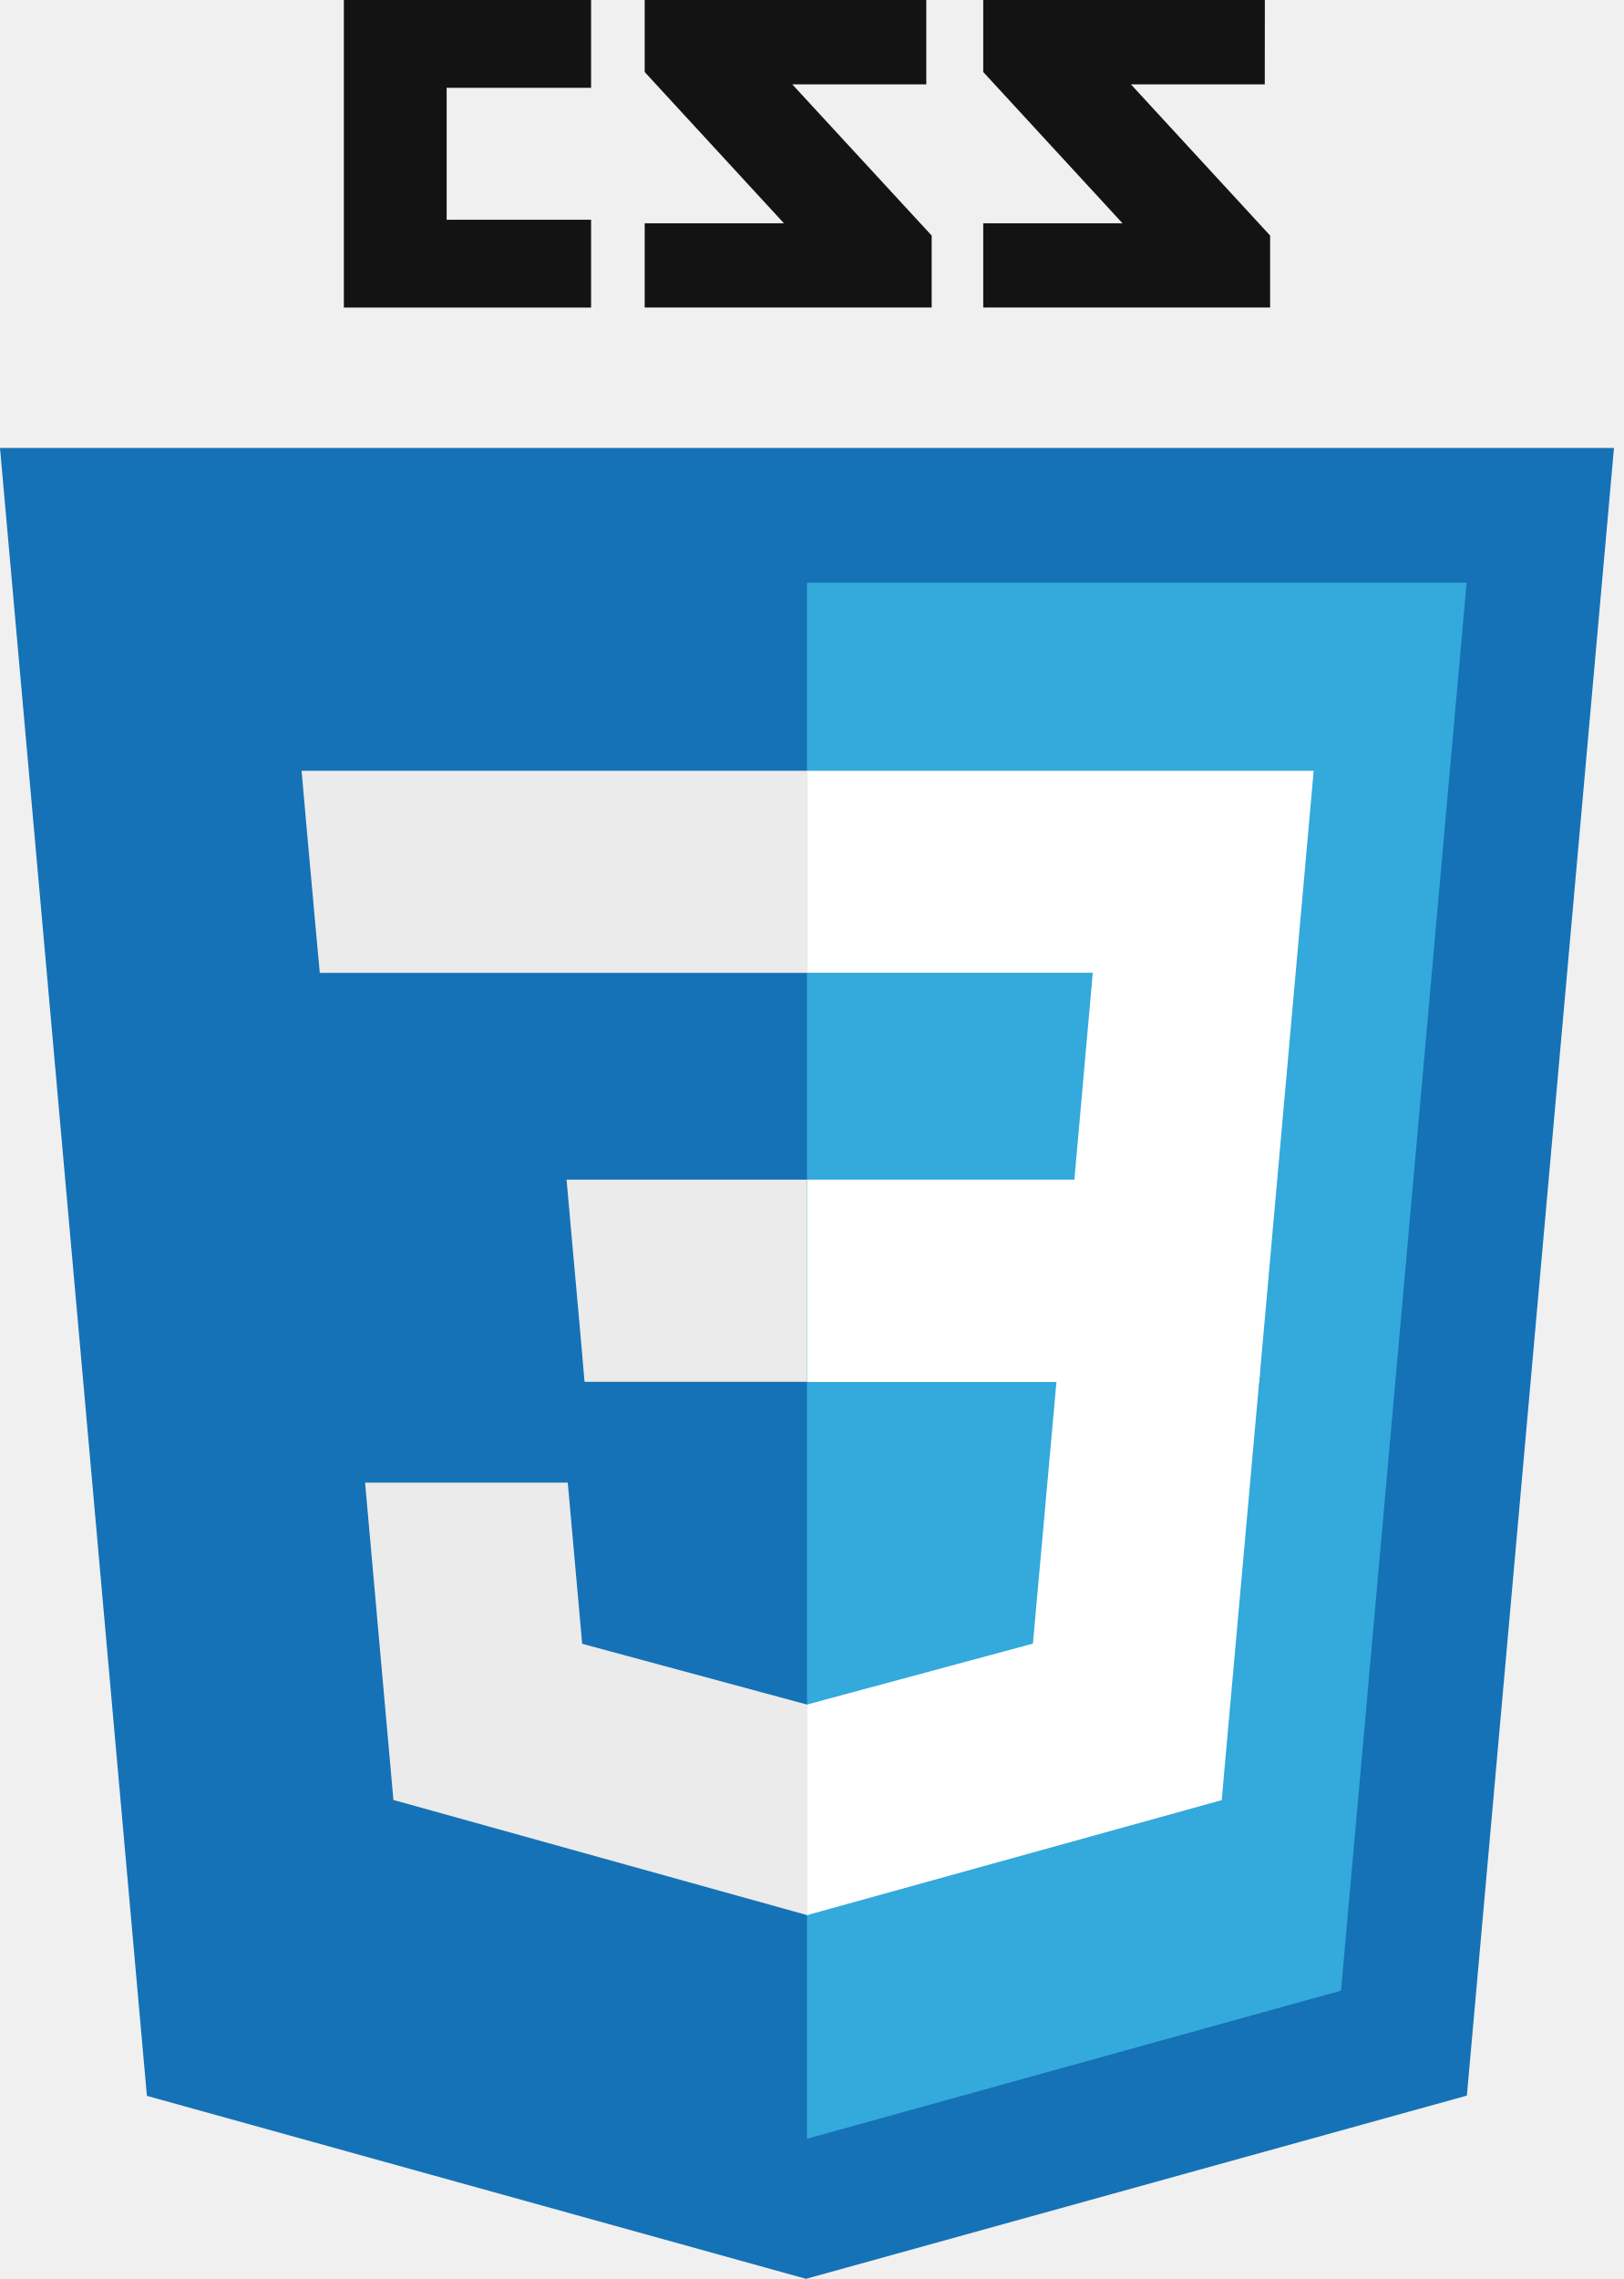
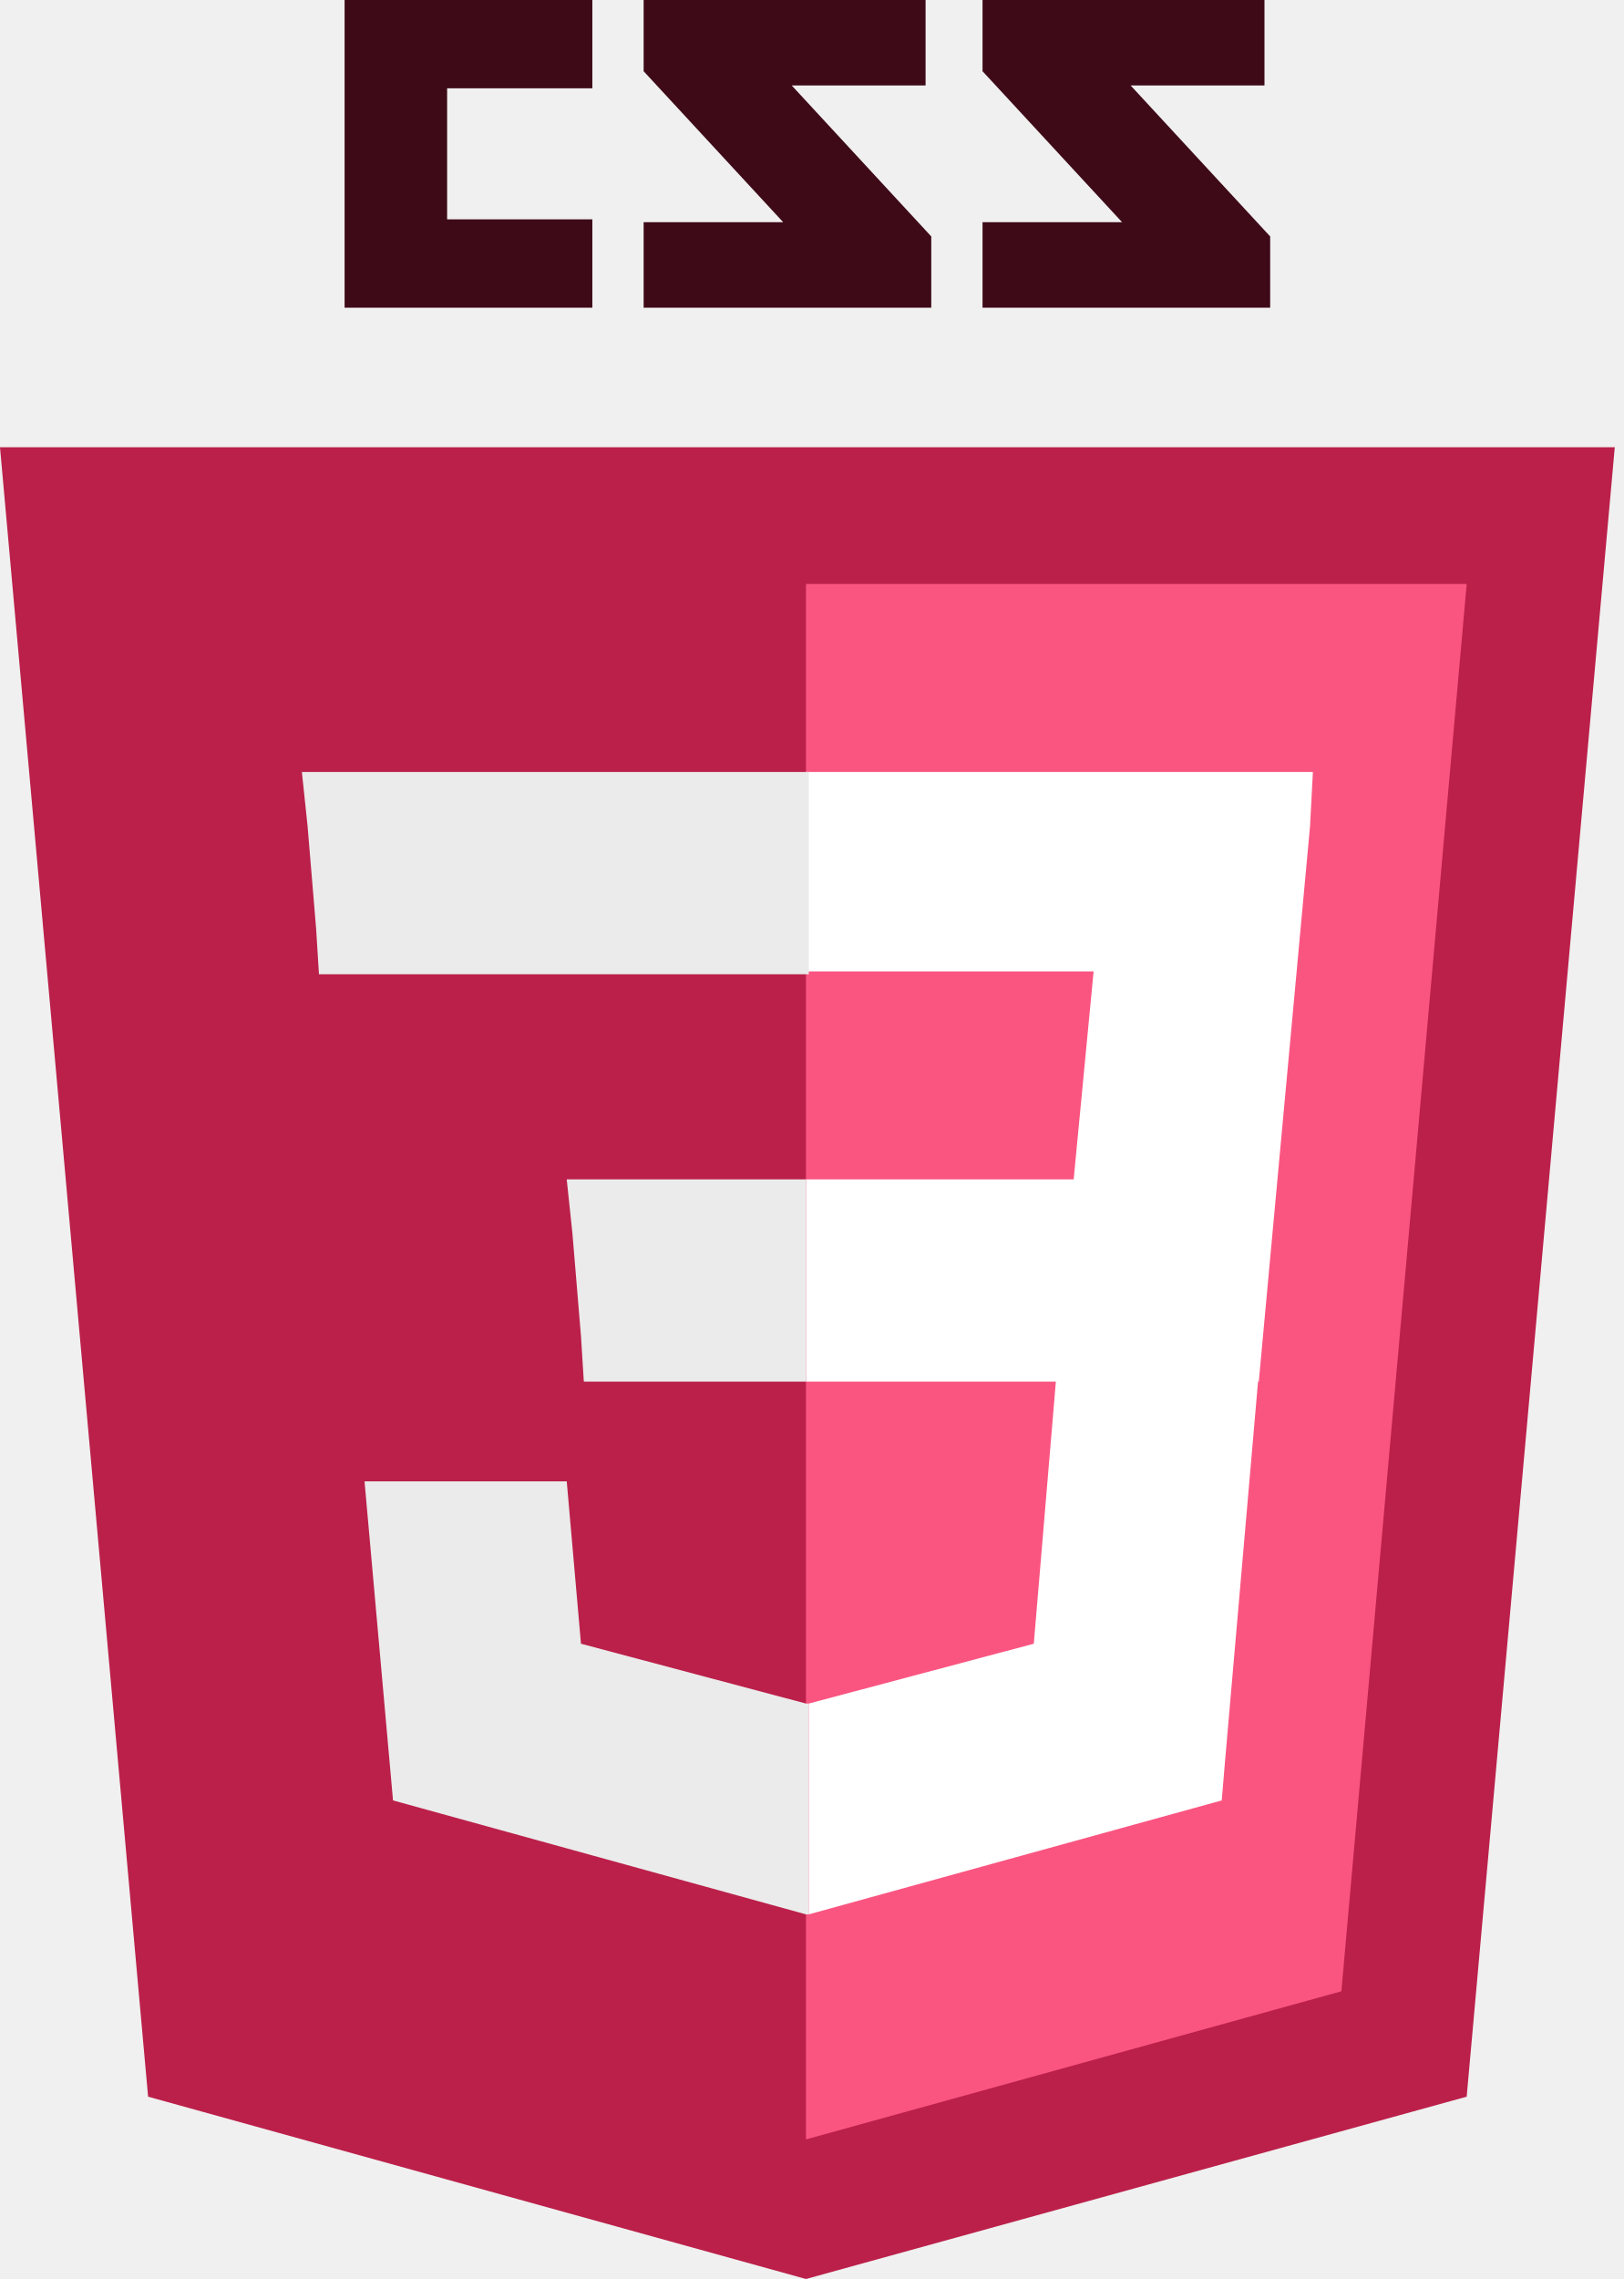
- <svg xmlns="http://www.w3.org/2000/svg" width="57px" height="80px" viewBox="0 0 57 80" version="1.1">
-   <g id="✨Symbols" stroke="none" stroke-width="1" fill="none" fill-rule="evenodd">
-     <g id="01-Base-/-Ic-/-SamsungGuidelines" transform="translate(-11, 0)" fill-rule="nonzero">
-       <g id="css-5" transform="translate(11, 0)">
-         <path d="M44.41,2.96 L39.709,2.96 L44.598,8.269 L44.598,10.794 L34.525,10.794 L34.525,7.837 L39.414,7.837 L34.525,2.528 L34.525,-1.8189894e-15 L44.413,-1.8189894e-15 L44.41,2.96 Z M32.525,2.96 L27.818,2.96 L32.714,8.269 L32.714,10.794 L22.637,10.794 L22.637,7.837 L27.526,7.837 L22.637,2.528 L22.637,-1.8189894e-15 L32.525,-1.8189894e-15 L32.525,2.96 Z M20.755,3.082 L15.683,3.082 L15.683,7.715 L20.755,7.715 L20.755,10.797 L12.074,10.797 L12.074,1.73372428e-15 L20.755,1.73372428e-15 L20.755,3.082 Z" id="Shape" fill="#131313" />
-         <polygon id="Path" fill="#1572B6" points="5.158 73.571 0 15.725 56.672 15.725 51.507 73.562 28.301 79.994" />
-         <polygon id="Path" fill="#33A9DC" points="28.336 75.078 47.088 69.878 51.498 20.454 28.336 20.454" />
-         <polygon id="Path" fill="#FFFFFF" points="28.336 41.411 37.725 41.411 38.371 34.147 28.336 34.147 28.336 27.056 46.128 27.056 45.958 28.96 44.214 48.512 28.336 48.512" />
-         <polygon id="Path" fill="#EBEBEB" points="28.374 59.837 28.342 59.837 20.442 57.702 19.936 52.045 12.819 52.045 13.814 63.184 28.349 67.229 28.39 67.229 28.39 59.837" />
-         <polygon id="Path" fill="#FFFFFF" points="37.123 48.202 36.269 57.696 28.355 59.83 28.355 67.222 42.899 63.19 43.005 61.99 44.24 48.198 37.123 48.198" />
-         <path d="M28.362,27.056 L28.362,34.15 L11.229,34.15 L11.082,32.557 L10.758,28.96 L10.589,27.056 L28.362,27.056 Z M28.336,41.411 L28.336,48.506 L20.525,48.506 L20.387,46.912 L20.064,43.315 L19.894,41.411 L28.333,41.411 L28.336,41.411 Z" id="Shape" fill="#EBEBEB" />
-       </g>
-     </g>
+ <svg xmlns="http://www.w3.org/2000/svg" version="1.1" id="Calque_1" x="0px" y="0px" viewBox="0 0 57 80" style="enable-background:new 0 0 57 80;" xml:space="preserve">
+   <style type="text/css">
+ 	.st0{fill:#3E0A18;}
+ 	.st1{fill:#BB204A;}
+ 	.st2{fill:#FA5581;}
+ 	.st3{fill:#FFFFFF;}
+ 	.st4{fill:#EBEBEB;}
+ 	.st5{fill:#7D1531;}
+ 	.st6{fill:#F92A62;}
+ 	.st7{fill:#FB7FA1;}
+ 	.st8{fill:#FDAAC0;}
+ 	.st9{fill:#FED4E0;}
+ </style>
+   <g id="css-5" transform="translate(11, 0)">
+     <path id="Shape" class="st0" d="M33.4,3h-4.7l4.9,5.3v2.5H23.5v-3h4.9l-4.9-5.3V0h9.9L33.4,3z M21.5,3h-4.7l4.9,5.3v2.5H11.6v-3   h4.9l-4.9-5.3V0h9.9V3z M9.8,3.1H4.7v4.6h5.1v3.1H1.1V0h8.7V3.1z" />
+     <polygon id="Path" class="st1" points="-5.8,73.6 -11,15.7 45.7,15.7 40.5,73.6 17.3,80  " />
+     <polygon class="st2" points="17.3,75.1 36.1,69.9 40.5,20.5 17.3,20.5  " />
+     <polygon class="st3" points="17.3,41.4 26.7,41.4 27.4,34.1 17.3,34.1 17.3,27.1 35.1,27.1 35,29 33.2,48.5 17.3,48.5  " />
+     <polygon class="st4" points="17.4,59.8 17.3,59.8 9.4,57.7 8.9,52 1.8,52 2.8,63.2 17.3,67.2 17.4,67.2 17.4,59.8  " />
+     <polygon class="st3" points="26.1,48.2 25.3,57.7 17.4,59.8 17.4,67.2 31.9,63.2 32,62 33.2,48.2 26.1,48.2  " />
+     <path class="st4" d="M17.4,27.1v7.1H0.2l-0.1-1.6L-0.2,29l-0.2-1.9H17.4z M17.3,41.4v7.1H9.5l-0.1-1.6l-0.3-3.6l-0.2-1.9H17.3   L17.3,41.4z" />
  </g>
+   <rect x="-119.1" y="98" class="st0" width="25.7" height="25.7" />
+   <rect x="-81.3" y="98" class="st5" width="25.7" height="25.7" />
+   <rect x="-40.9" y="98" class="st1" width="25.7" height="25.7" />
+   <rect x="-5.8" y="98" class="st6" width="25.7" height="25.7" />
+   <rect x="29.4" y="98" class="st2" width="25.7" height="25.7" />
+   <rect x="73" y="98" class="st7" width="25.7" height="25.7" />
+   <rect x="112.3" y="98" class="st8" width="25.7" height="25.7" />
+   <rect x="162.4" y="98" class="st9" width="25.7" height="25.7" />
</svg>
